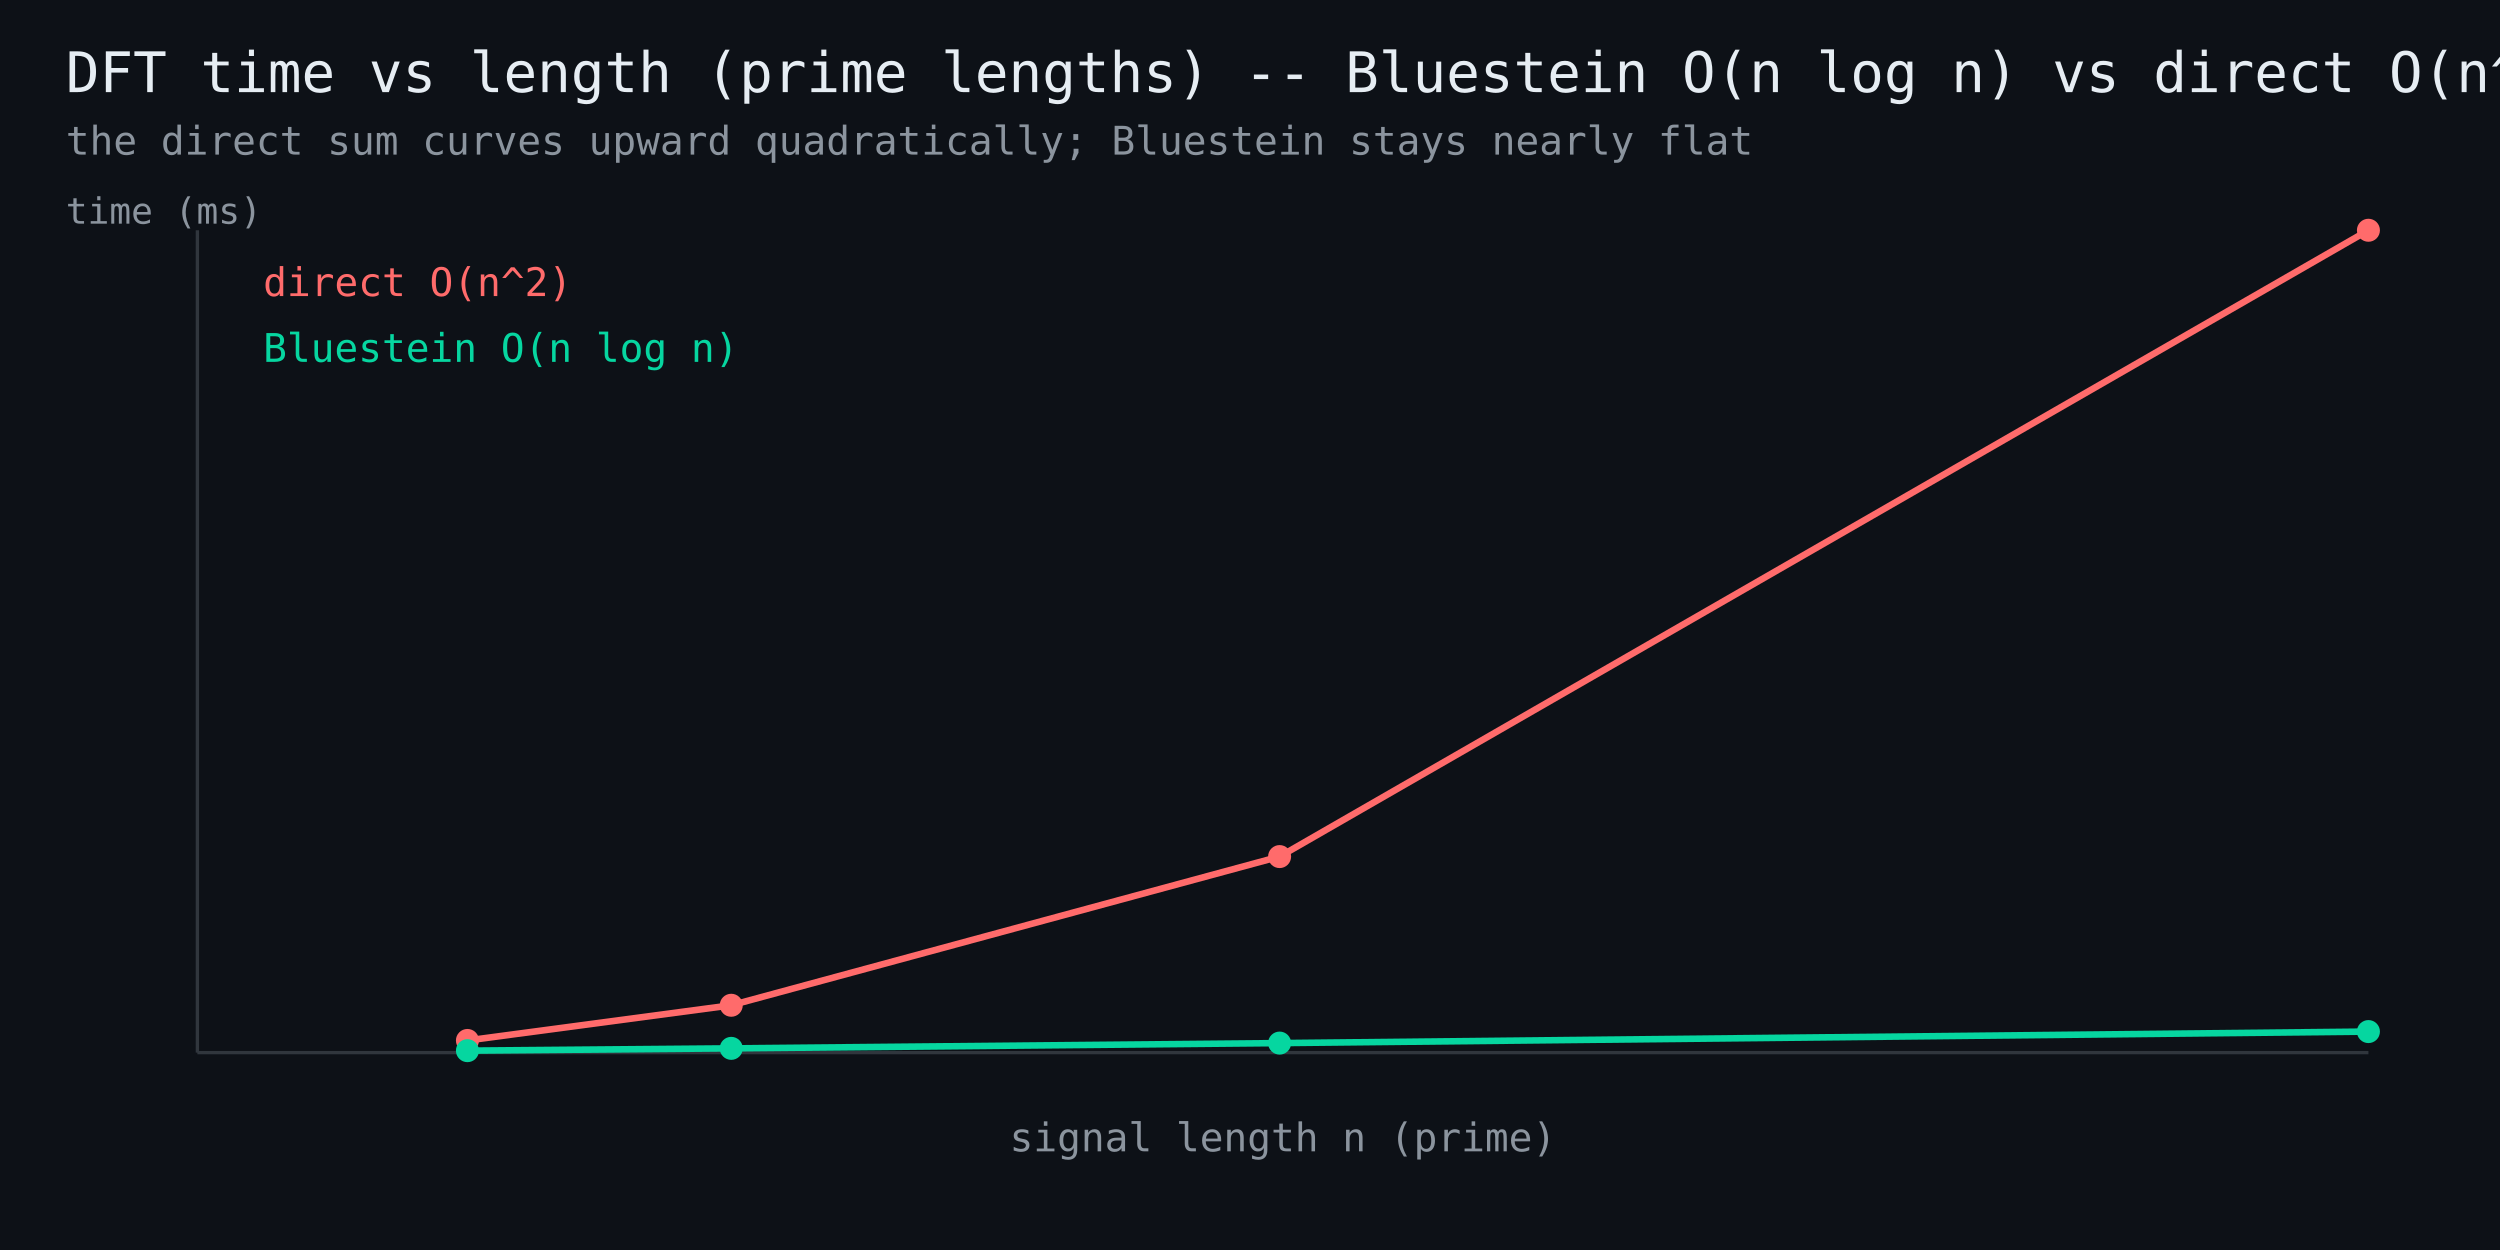
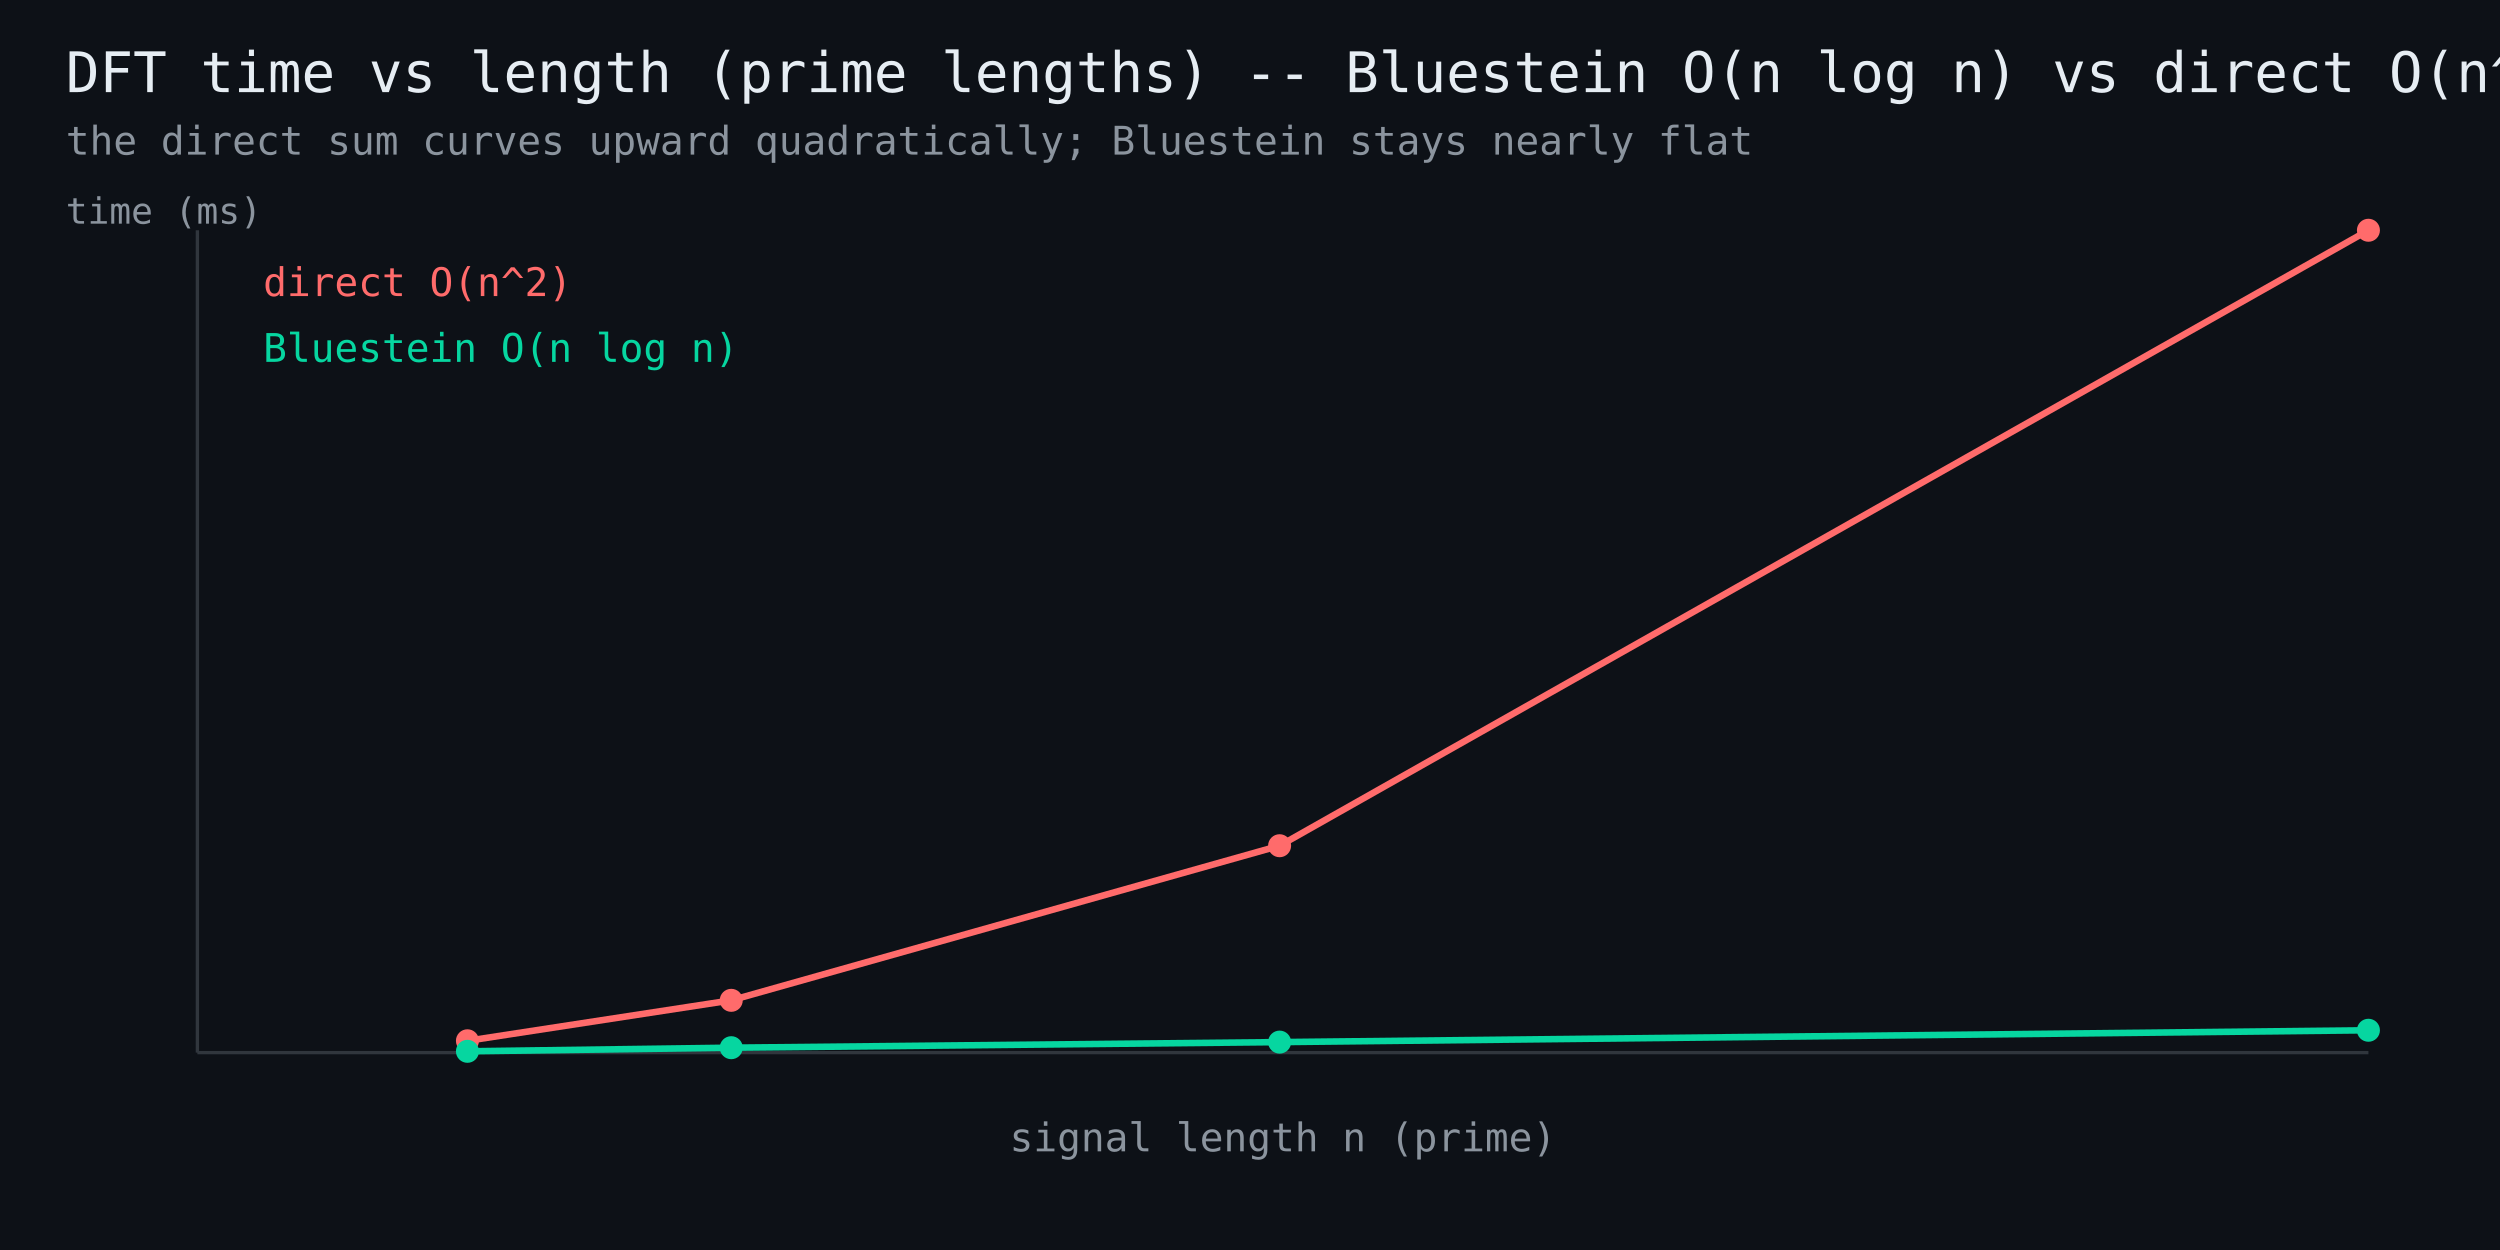
<svg xmlns="http://www.w3.org/2000/svg" width="760" height="380" viewBox="0 0 760 380" font-family="monospace">
  <rect width="760" height="380" fill="#0d1117" />
  <text x="20" y="28" fill="#e6edf3" font-size="17">DFT time vs length (prime lengths) -- Bluestein O(n log n) vs direct O(n^2)</text>
  <text x="20" y="47" fill="#8b949e" font-size="12">the direct sum curves upward quadratically; Bluestein stays nearly flat</text>
  <line x1="60" y1="320" x2="720" y2="320" stroke="#30363d" stroke-width="1" />
  <line x1="60" y1="320" x2="60" y2="70" stroke="#30363d" stroke-width="1" />
-   <polyline points="142.1,316.3 222.3,305.6 389.0,260.4 720.0,70.0" fill="none" stroke="#ff6b6b" stroke-width="2" />
-   <circle cx="142.1" cy="316.3" r="3.5" fill="#ff6b6b" />
-   <circle cx="222.3" cy="305.6" r="3.5" fill="#ff6b6b" />
-   <circle cx="389.0" cy="260.4" r="3.5" fill="#ff6b6b" />
+   <polyline points="142.1,316.4 222.3,304.1 389.0,257.1 720.0,70.0" fill="none" stroke="#ff6b6b" stroke-width="2" />
+   <circle cx="142.1" cy="316.4" r="3.5" fill="#ff6b6b" />
+   <circle cx="222.3" cy="304.1" r="3.5" fill="#ff6b6b" />
+   <circle cx="389.0" cy="257.1" r="3.5" fill="#ff6b6b" />
  <circle cx="720.0" cy="70.0" r="3.5" fill="#ff6b6b" />
  <text x="80" y="90" fill="#ff6b6b" font-size="12">direct O(n^2)</text>
-   <polyline points="142.1,319.4 222.3,318.7 389.0,317.1 720.0,313.6" fill="none" stroke="#06d6a0" stroke-width="2" />
-   <circle cx="142.1" cy="319.4" r="3.5" fill="#06d6a0" />
-   <circle cx="222.3" cy="318.7" r="3.5" fill="#06d6a0" />
-   <circle cx="389.0" cy="317.1" r="3.5" fill="#06d6a0" />
-   <circle cx="720.0" cy="313.6" r="3.5" fill="#06d6a0" />
+   <polyline points="142.1,319.6 222.3,318.5 389.0,316.8 720.0,313.2" fill="none" stroke="#06d6a0" stroke-width="2" />
+   <circle cx="142.1" cy="319.6" r="3.5" fill="#06d6a0" />
+   <circle cx="222.3" cy="318.5" r="3.5" fill="#06d6a0" />
+   <circle cx="389.0" cy="316.8" r="3.5" fill="#06d6a0" />
+   <circle cx="720.0" cy="313.2" r="3.5" fill="#06d6a0" />
  <text x="80" y="110" fill="#06d6a0" font-size="12">Bluestein O(n log n)</text>
  <text x="390" y="350" fill="#8b949e" font-size="12" text-anchor="middle">signal length n (prime)</text>
  <text x="20" y="68" fill="#8b949e" font-size="11">time (ms)</text>
</svg>
